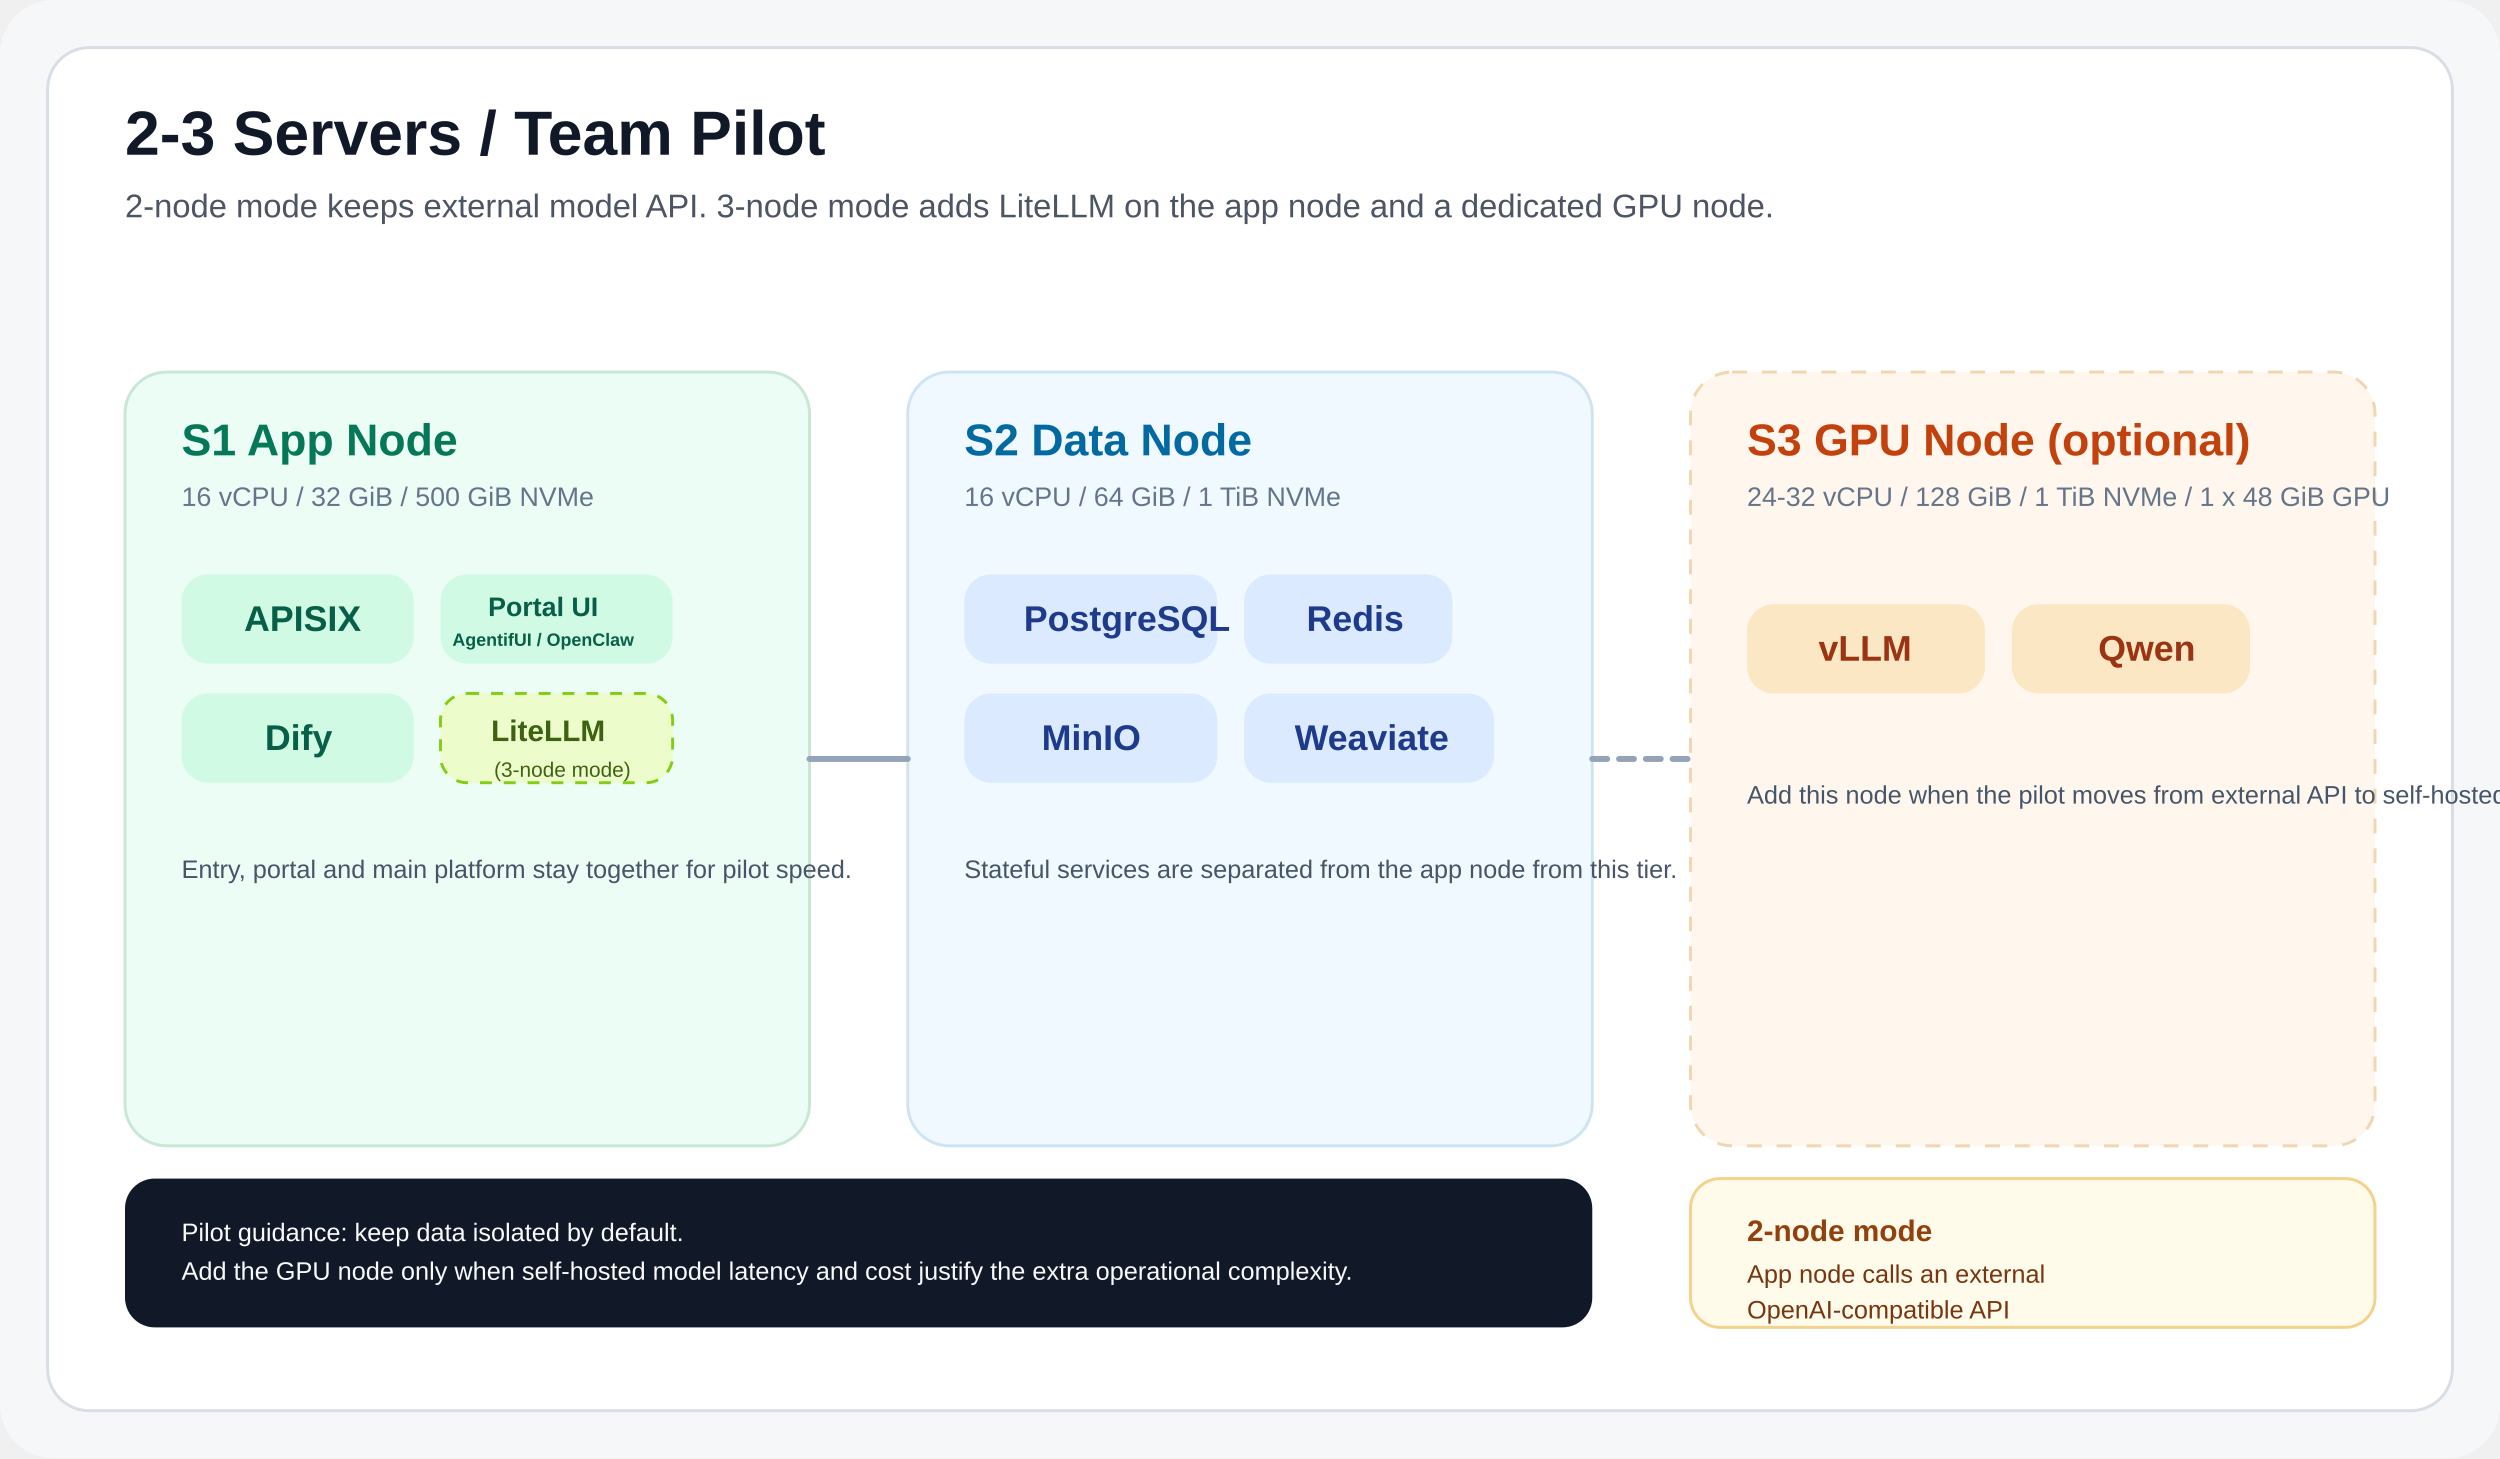
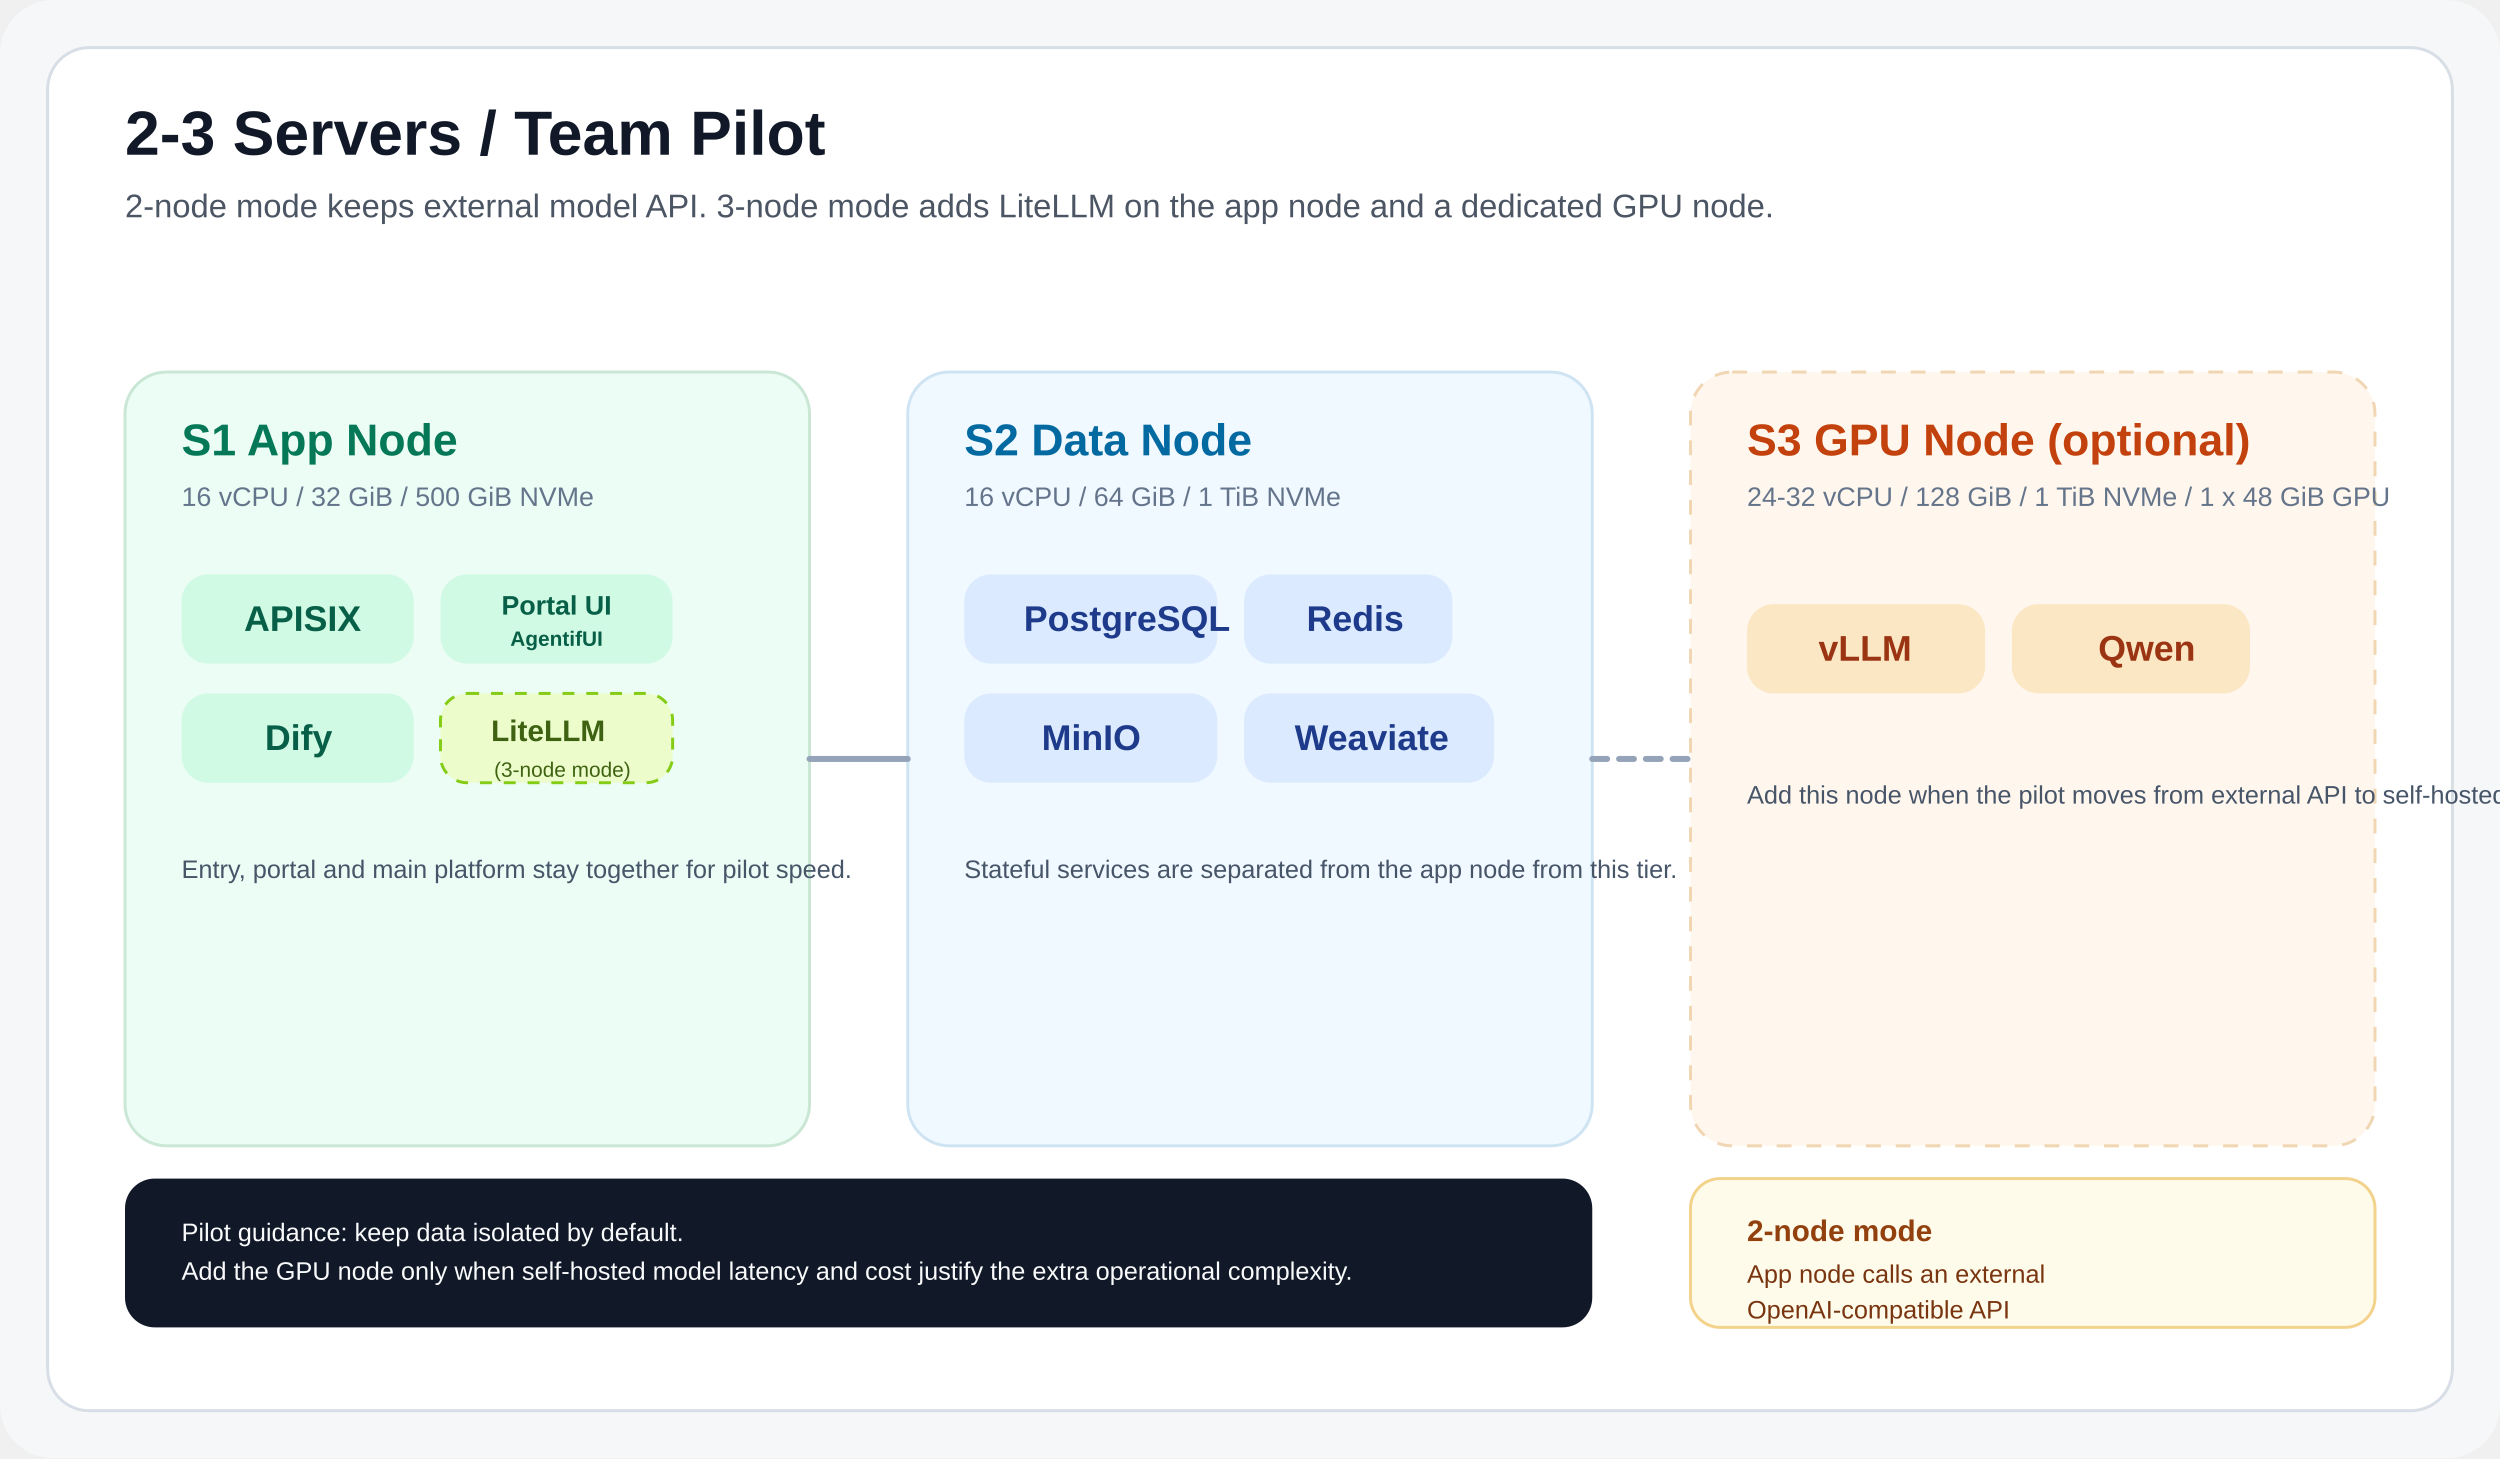
<svg xmlns="http://www.w3.org/2000/svg" width="1680" height="980" viewBox="0 0 1680 980" fill="none">
  <rect width="1680" height="980" rx="36" fill="#F6F7F8" />
  <rect x="32" y="32" width="1616" height="916" rx="28" fill="#FFFFFF" stroke="#D7DEE5" stroke-width="2" />
  <text x="84" y="104" fill="#111827" font-size="42" font-family="IBM Plex Sans, Arial, sans-serif" font-weight="700">2-3 Servers / Team Pilot</text>
  <text x="84" y="146" fill="#4B5563" font-size="22" font-family="IBM Plex Sans, Arial, sans-serif">2-node mode keeps external model API. 3-node mode adds LiteLLM on the app node and a dedicated GPU node.</text>
  <g font-family="IBM Plex Sans, Arial, sans-serif">
    <rect x="84" y="250" width="460" height="520" rx="28" fill="#ECFDF5" stroke="#CAE7D6" stroke-width="2" />
    <text x="122" y="306" fill="#047857" font-size="30" font-weight="700">S1 App Node</text>
    <text x="122" y="340" fill="#64748B" font-size="18">16 vCPU / 32 GiB / 500 GiB NVMe</text>
    <rect x="122" y="386" width="156" height="60" rx="18" fill="#D1FAE5" />
    <rect x="296" y="386" width="156" height="60" rx="18" fill="#D1FAE5" />
    <rect x="122" y="466" width="156" height="60" rx="18" fill="#D1FAE5" />
    <rect x="296" y="466" width="156" height="60" rx="18" fill="#ECFCCB" stroke="#84CC16" stroke-width="2" stroke-dasharray="8 8" />
    <text x="164" y="424" fill="#065F46" font-size="24" font-weight="700">APISIX</text>
-     <text x="328" y="414" fill="#065F46" font-size="18" font-weight="700">Portal UI</text>
-     <text x="304" y="434" fill="#065F46" font-size="12" font-weight="600">AgentifUI / OpenClaw</text>
+     <text x="374" y="413" text-anchor="middle" fill="#065F46" font-size="18" font-weight="700">Portal UI</text>
+     <text x="374" y="434" text-anchor="middle" fill="#065F46" font-size="14" font-weight="600">AgentifUI</text>
    <text x="178" y="504" fill="#065F46" font-size="24" font-weight="700">Dify</text>
    <text x="330" y="498" fill="#3F6212" font-size="20" font-weight="700">LiteLLM</text>
    <text x="332" y="522" fill="#3F6212" font-size="14">(3-node mode)</text>
    <text x="122" y="590" fill="#475569" font-size="17">Entry, portal and main platform stay together for pilot speed.</text>
    <rect x="610" y="250" width="460" height="520" rx="28" fill="#F0F9FF" stroke="#CFE4F3" stroke-width="2" />
    <text x="648" y="306" fill="#0369A1" font-size="30" font-weight="700">S2 Data Node</text>
    <text x="648" y="340" fill="#64748B" font-size="18">16 vCPU / 64 GiB / 1 TiB NVMe</text>
    <rect x="648" y="386" width="170" height="60" rx="18" fill="#DBEAFE" />
    <rect x="836" y="386" width="140" height="60" rx="18" fill="#DBEAFE" />
    <rect x="648" y="466" width="170" height="60" rx="18" fill="#DBEAFE" />
    <rect x="836" y="466" width="168" height="60" rx="18" fill="#DBEAFE" />
    <text x="688" y="424" fill="#1E3A8A" font-size="24" font-weight="700">PostgreSQL</text>
    <text x="878" y="424" fill="#1E3A8A" font-size="24" font-weight="700">Redis</text>
    <text x="700" y="504" fill="#1E3A8A" font-size="24" font-weight="700">MinIO</text>
    <text x="870" y="504" fill="#1E3A8A" font-size="24" font-weight="700">Weaviate</text>
    <text x="648" y="590" fill="#475569" font-size="17">Stateful services are separated from the app node from this tier.</text>
    <rect x="1136" y="250" width="460" height="520" rx="28" fill="#FFF7ED" stroke="#F0D6B3" stroke-width="2" stroke-dasharray="10 10" />
    <text x="1174" y="306" fill="#C2410C" font-size="30" font-weight="700">S3 GPU Node (optional)</text>
    <text x="1174" y="340" fill="#64748B" font-size="18">24-32 vCPU / 128 GiB / 1 TiB NVMe / 1 x 48 GiB GPU</text>
    <rect x="1174" y="406" width="160" height="60" rx="18" fill="#FCE7C5" />
    <rect x="1352" y="406" width="160" height="60" rx="18" fill="#FCE7C5" />
    <text x="1222" y="444" fill="#9A3412" font-size="24" font-weight="700">vLLM</text>
    <text x="1410" y="444" fill="#9A3412" font-size="24" font-weight="700">Qwen</text>
    <text x="1174" y="540" fill="#475569" font-size="17">Add this node when the pilot moves from external API to self-hosted model path.</text>
    <rect x="1136" y="792" width="460" height="100" rx="20" fill="#FFFBEB" stroke="#F3D38C" stroke-width="2" />
    <text x="1174" y="834" fill="#92400E" font-size="20" font-weight="700">2-node mode</text>
    <text x="1174" y="862" fill="#78350F" font-size="17">App node calls an external</text>
    <text x="1174" y="886" fill="#78350F" font-size="17">OpenAI-compatible API</text>
    <path d="M544 510H610" stroke="#94A3B8" stroke-width="4" stroke-linecap="round" />
    <path d="M1070 510H1136" stroke="#94A3B8" stroke-width="4" stroke-linecap="round" stroke-dasharray="10 8" />
    <rect x="84" y="792" width="986" height="100" rx="20" fill="#111827" />
    <text x="122" y="834" fill="#F9FAFB" font-size="17">Pilot guidance: keep data isolated by default.</text>
    <text x="122" y="860" fill="#F9FAFB" font-size="17">Add the GPU node only when self-hosted model latency and cost justify the extra operational complexity.</text>
  </g>
</svg>
